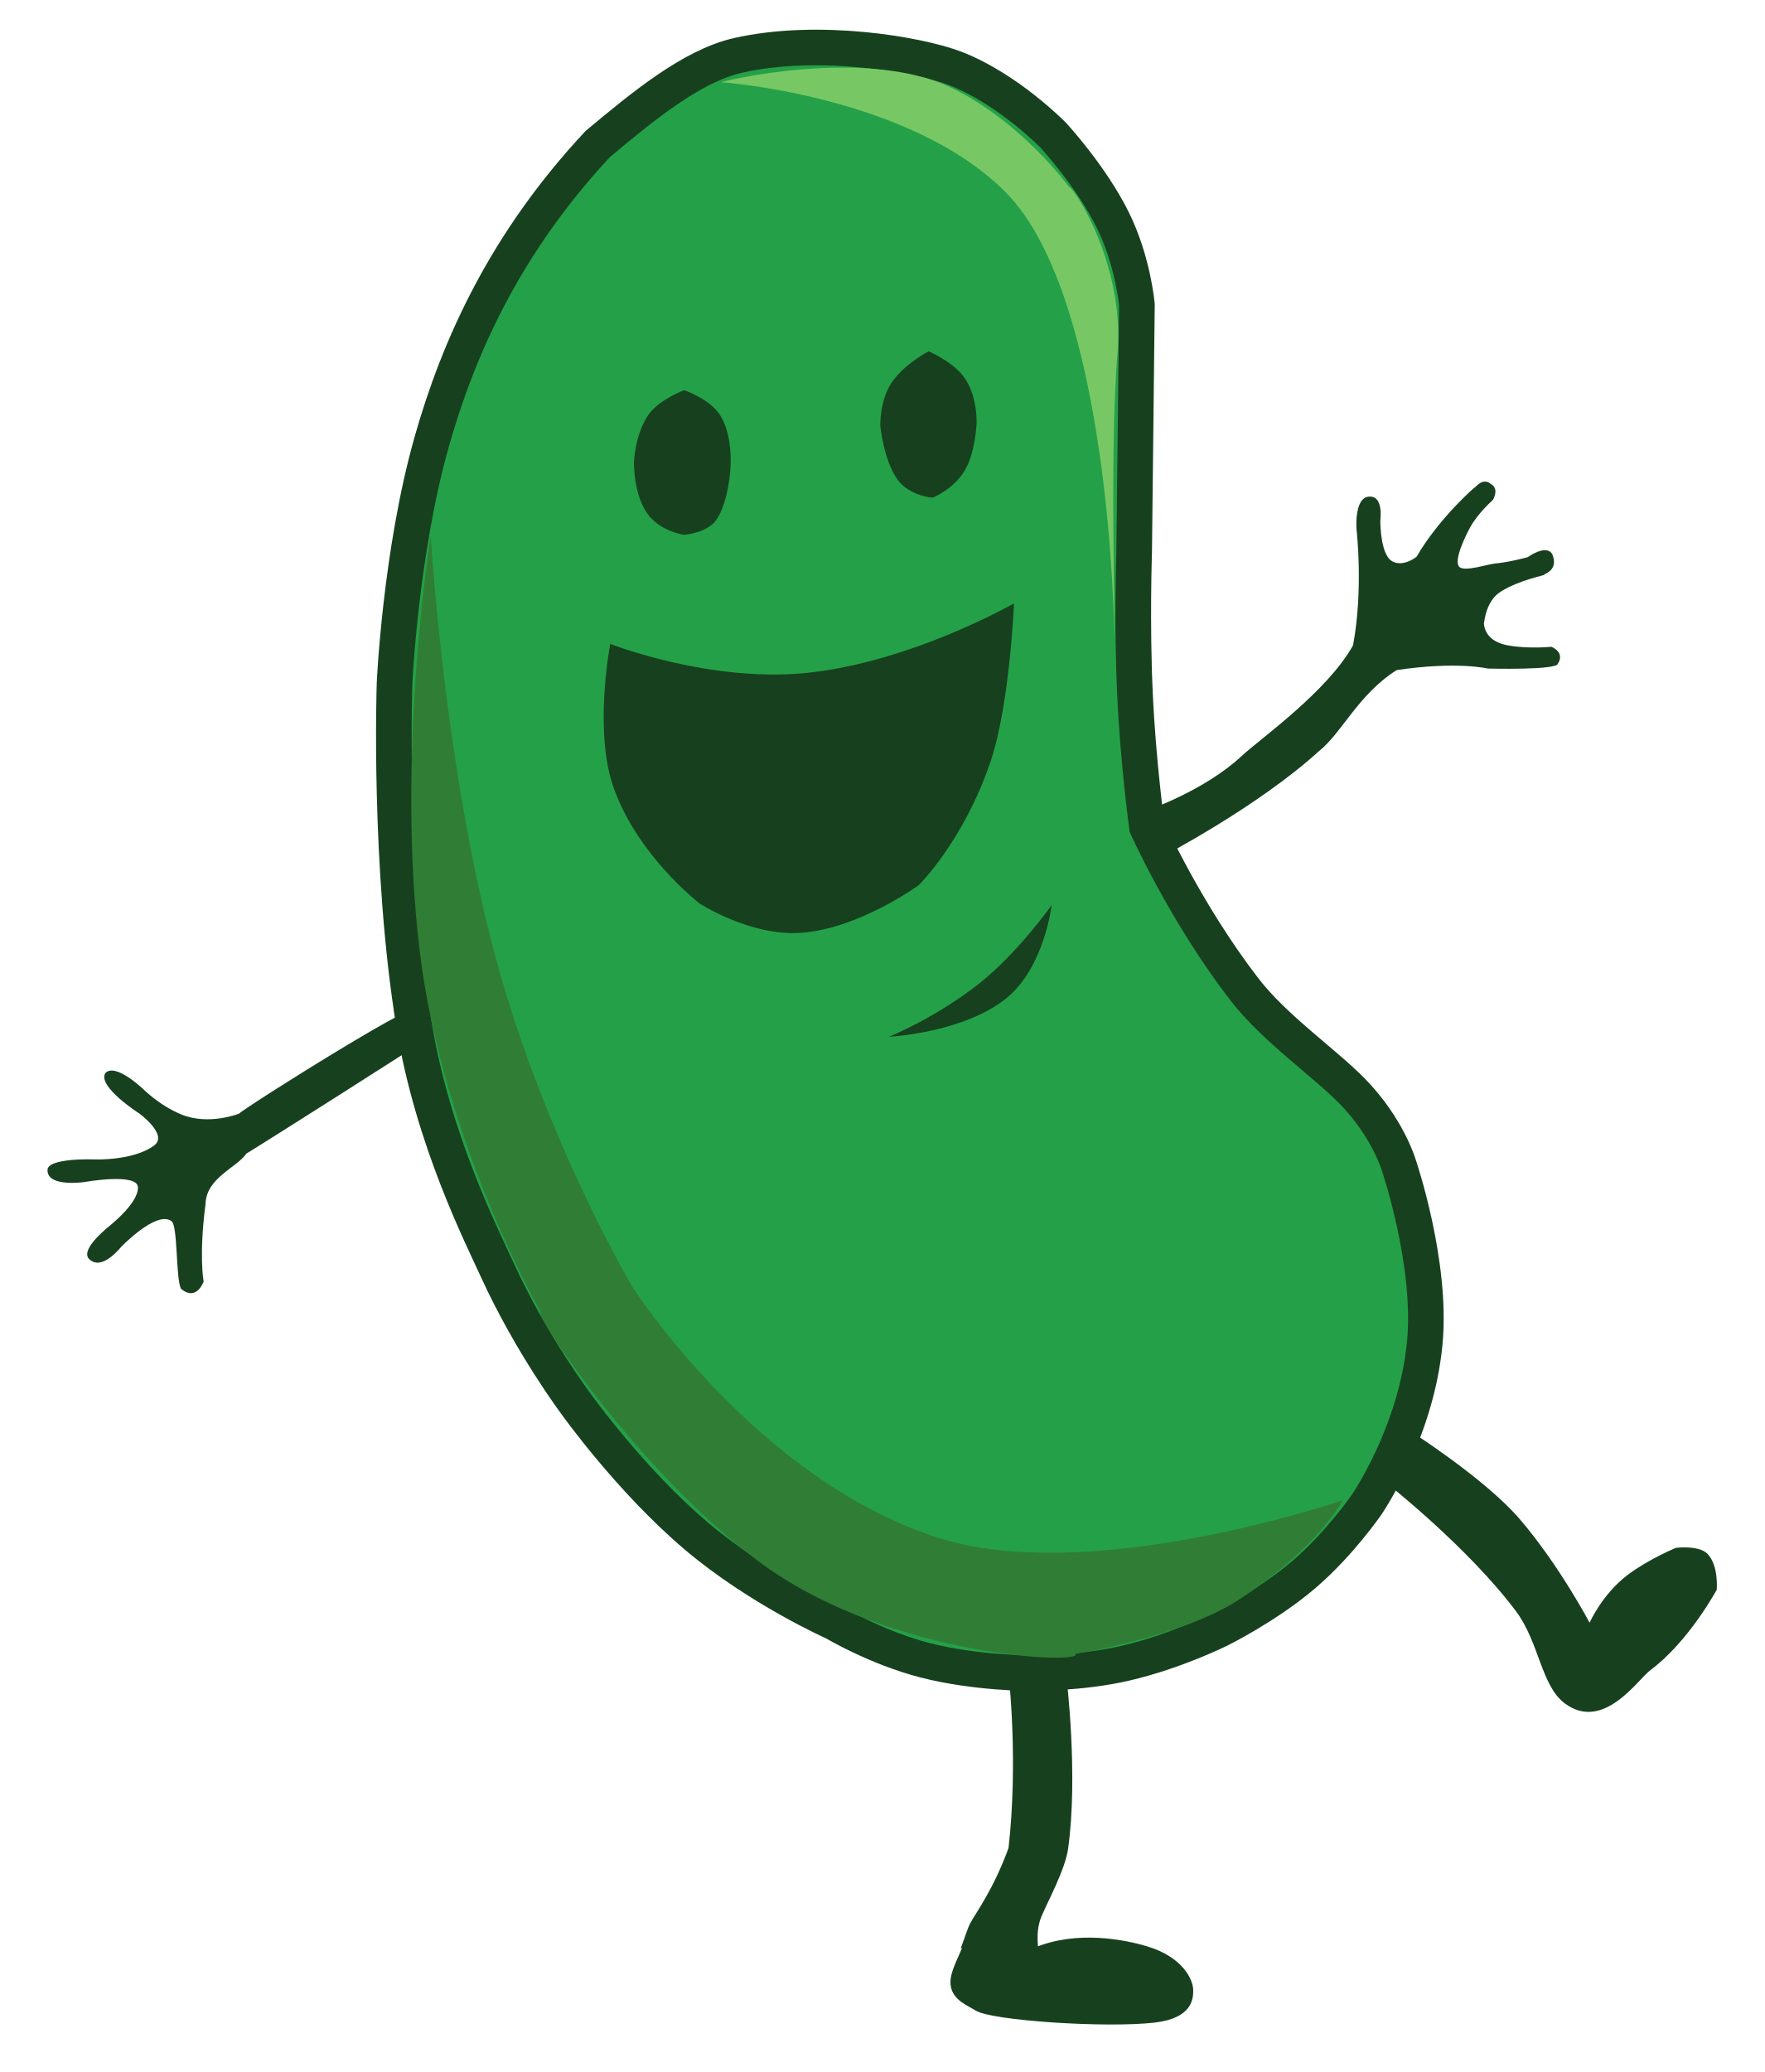
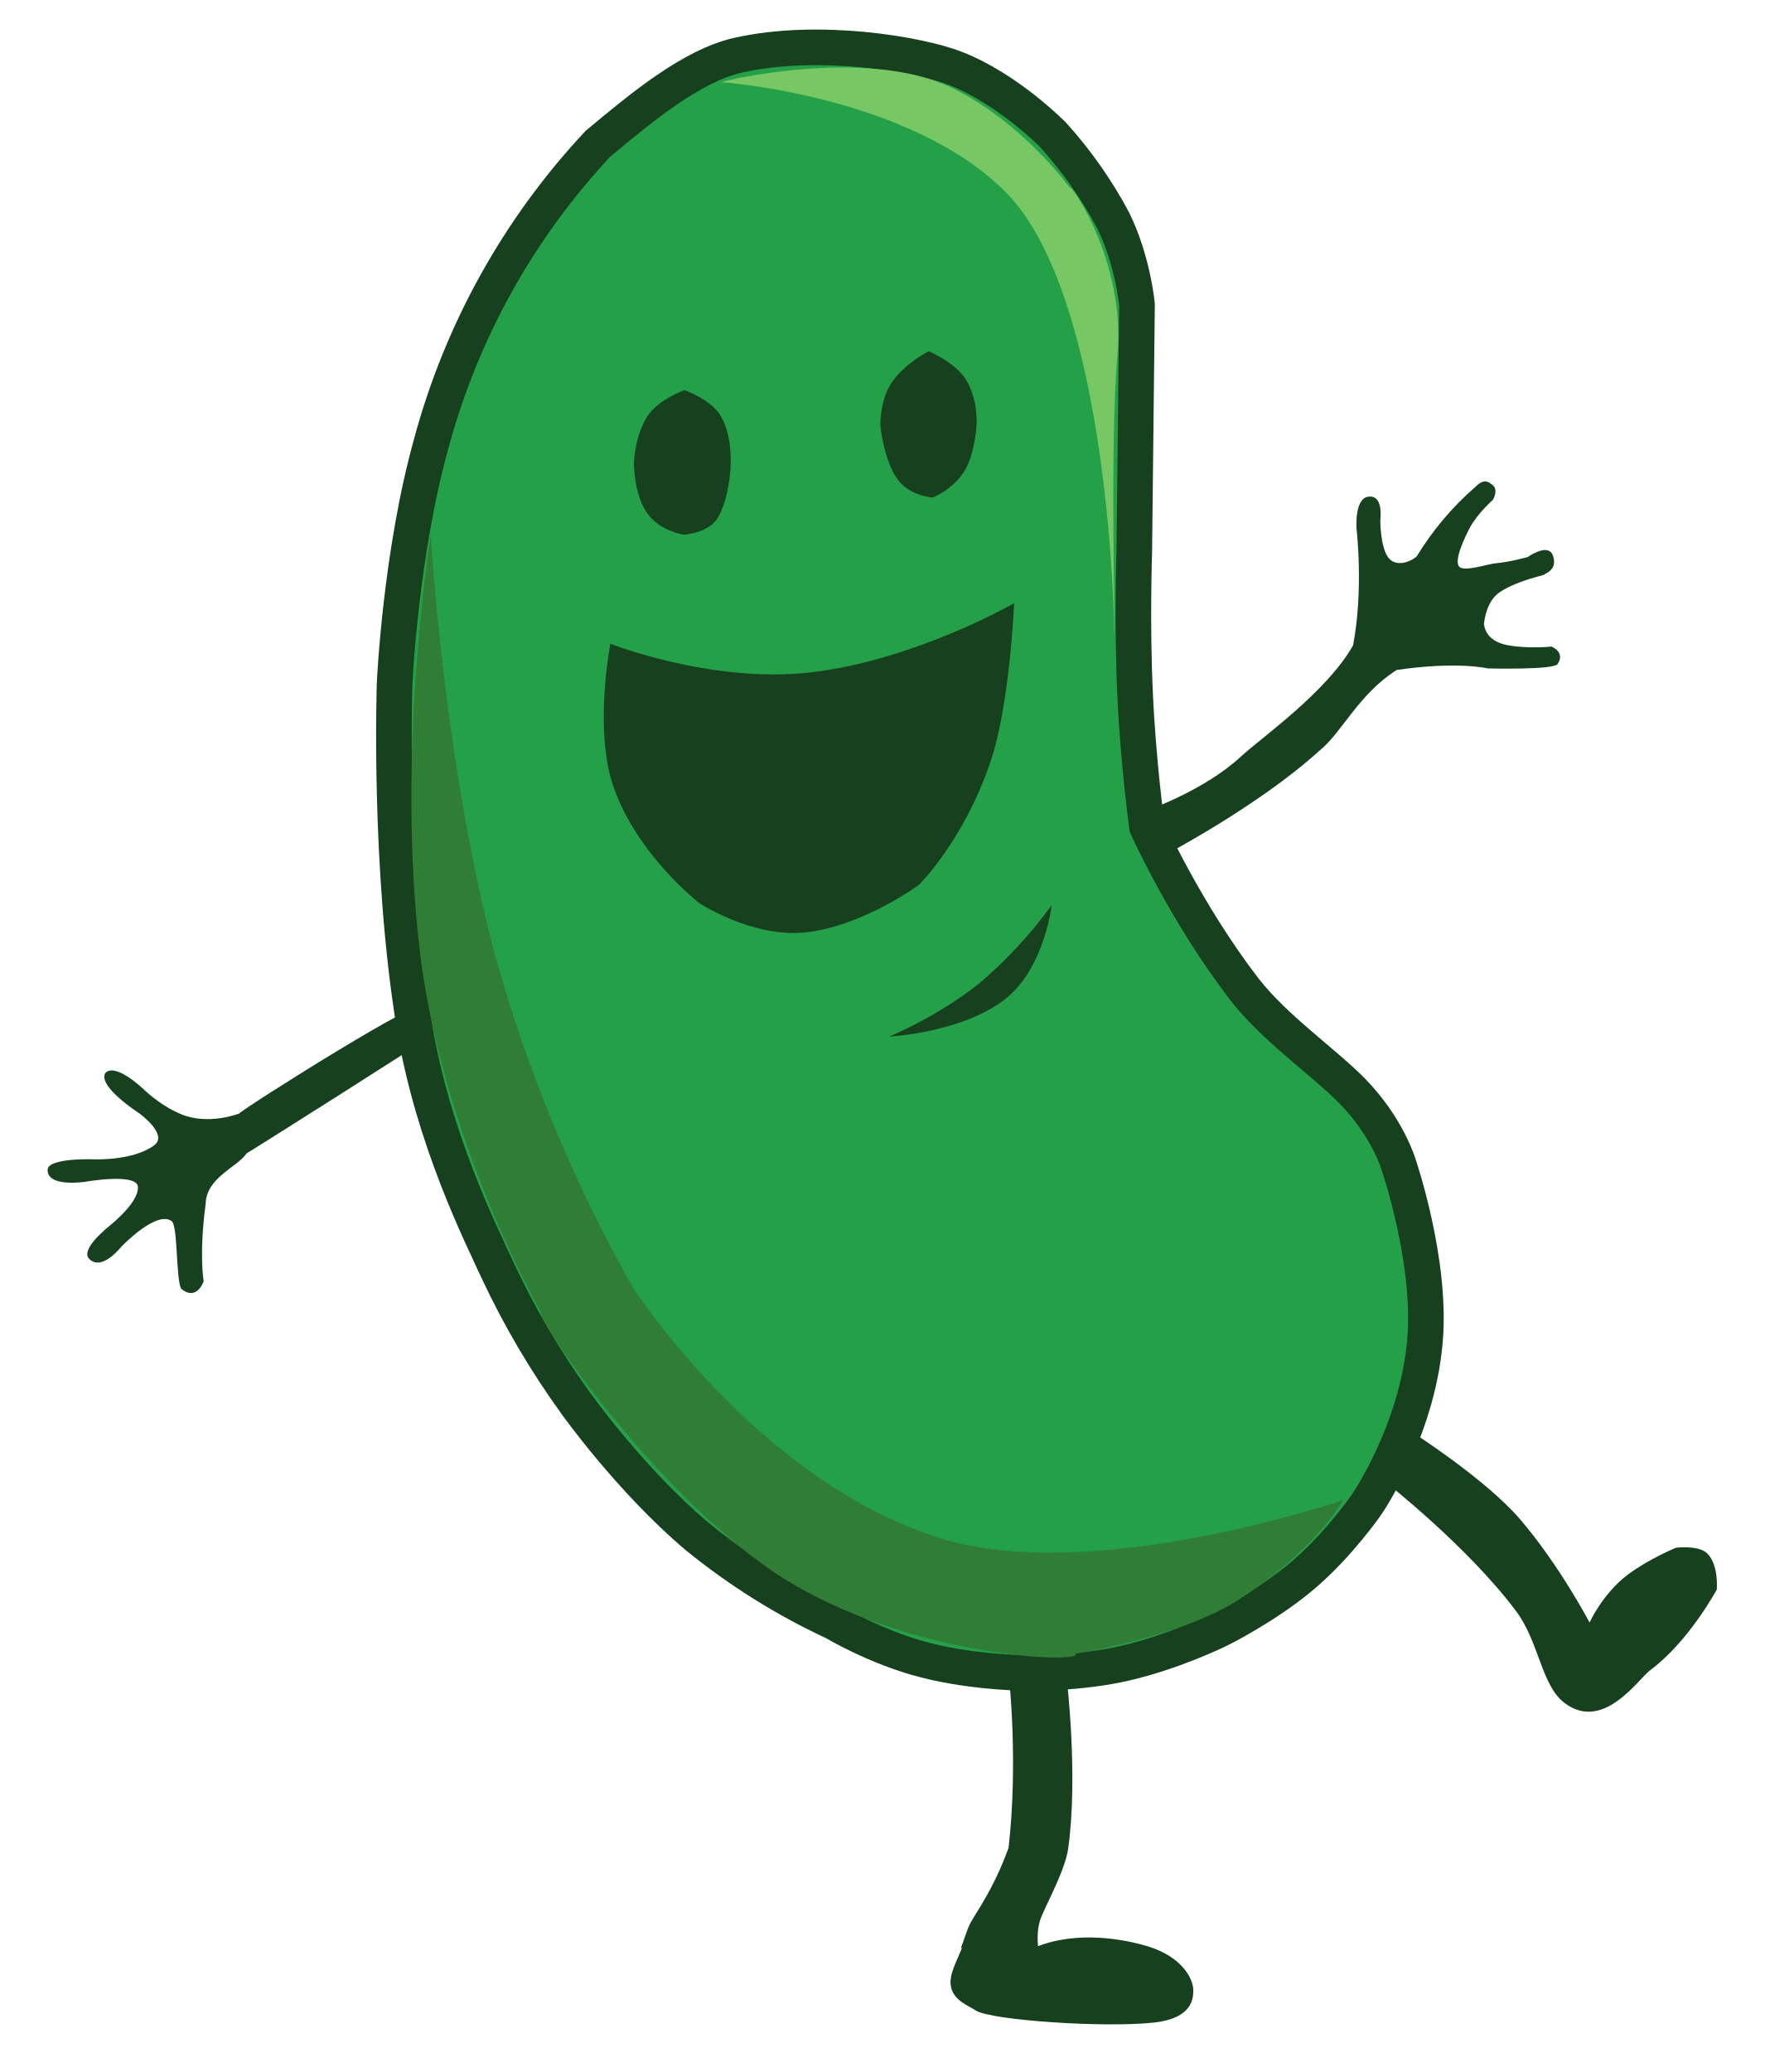
- <svg xmlns="http://www.w3.org/2000/svg" viewBox="6.472 581.426 148.61 174.486">
-   <g transform="matrix(1, 0, 0, 1, -7.944951, 7.944923)">
-     <path d="M 94.884 579.248 C 91.819 578.063 83.365 576.6 76.538 578.157 C 72.693 579.04 68.551 582.44 64.774 585.6 C 57.007 593.914 53.049 602.645 50.76 610.75 C 48.137 620.063 47.649 631.024 47.649 631.024 C 47.649 631.024 47.114 646.397 49.287 659.774 C 50.866 669.435 55 677.564 56.289 680.398 C 59.167 686.688 62.918 691.683 62.918 691.683 C 62.918 691.683 67.479 698.104 73.089 702.853 C 78.349 707.299 84.666 710.11 84.666 710.11 C 84.666 710.11 88.255 712.246 92.33 713.292 C 96.544 714.383 101.248 714.383 101.248 714.383 C 101.248 714.383 105.508 714.406 109.191 713.547 C 113.416 712.571 117.155 710.703 117.155 710.703 C 117.155 710.703 121.057 708.776 124.191 706.116 C 127.234 703.527 129.522 700.194 129.522 700.194 C 129.522 700.194 133.713 694.122 134.422 686.562 C 135.059 679.862 132.228 671.583 132.228 671.583 C 132.228 671.583 131.309 668.437 128.314 665.371 C 125.876 662.898 121.789 660.098 119.244 656.815 C 114.276 650.38 111.023 643.122 111.023 643.122 C 111.023 643.122 110.271 637.631 110.016 631.953 C 109.736 626.042 109.946 619.924 109.946 619.924 C 109.946 619.924 110.177 599.15 110.177 599.15 C 110.177 599.15 109.862 595.481 108.156 592.034 C 106.345 588.351 103.129 584.867 103.129 584.867 C 103.129 584.867 99.32 580.965 94.884 579.248 Z" style="stroke: rgb(23, 65, 30); fill: rgb(36, 161, 72); stroke-width: 3px;" />
-     <path stroke="black" d="M 94.481 580.841 C 87.328 577.421 75.185 580.32 75.185 580.406 C 75.185 580.406 91.063 581.514 99.156 589.707 C 107.962 598.621 108.299 626.866 108.255 626.91 C 108.382 626.918 107.862 611.237 108.543 603.21 C 109.17 595.824 104.876 589.254 104.486 589.257 C 104.486 589.257 100.471 583.702 94.481 580.841 Z" style="fill: rgb(119, 200, 100); stroke-width: 0px;" />
-     <path stroke="black" d="M 49.785 653.712 C 47.728 636.992 50.694 618.608 50.694 618.608 C 50.694 618.608 51.848 638.257 56.213 654.281 C 60.348 669.48 67.692 681.863 67.692 681.863 C 67.692 681.863 77.993 697.974 93.331 702.943 C 106.221 707.136 127.501 699.817 127.501 699.817 C 127.537 699.817 125.363 703.917 118.724 708.219 C 113.941 711.318 105.024 712.756 104.998 712.754 C 105.742 713.669 89.605 713.061 78.833 705.347 C 68.76 698.136 59.493 684.389 59.965 683.995 C 59.965 683.995 51.757 669.713 49.785 653.712 Z" style="stroke-width: 0px; fill: rgb(48, 126, 53);" />
-     <path stroke-width="1" d="M 89.491 605.744 C 90.537 604.142 92.638 603.063 92.638 603.063 C 92.638 603.063 94.822 604.002 95.715 605.383 C 96.818 607.069 96.668 609.24 96.668 609.24 C 96.668 609.24 96.551 611.655 95.668 613.118 C 94.705 614.72 92.964 615.393 92.964 615.393 C 92.964 615.393 91.037 615.266 90.015 613.873 C 88.843 612.258 88.562 609.333 88.562 609.333 C 88.562 609.333 88.495 607.276 89.491 605.744 Z" style="fill: rgb(23, 65, 30);" />
-     <path stroke-width="1" d="M 69.045 608.392 C 69.926 607.127 72.041 606.338 72.041 606.338 C 72.041 606.338 73.956 606.986 74.896 608.195 C 76.207 609.891 75.94 612.942 75.94 612.942 C 75.94 612.942 75.815 615.545 74.838 617.136 C 74.059 618.401 72.017 618.518 72.017 618.518 C 72.017 618.518 70.054 618.25 68.963 616.763 C 67.766 615.126 67.812 612.455 67.812 612.455 C 67.812 612.455 67.859 610.11 69.045 608.392 Z" style="fill: rgb(23, 65, 30);" />
-     <path stroke-width="1" d="M 96.912 656.289 C 100.116 653.758 102.995 649.707 102.995 649.707 C 102.995 649.707 102.405 654.838 99.28 657.463 C 95.692 660.458 89.283 660.795 89.283 660.795 C 89.283 660.795 93.209 659.217 96.912 656.289 Z" style="fill: rgb(23, 65, 30);" />
-     <path stroke-width="1" d="M 66.096 639.801 C 64.4 634.993 65.817 627.702 65.817 627.702 C 65.817 627.702 74.327 631.058 82.652 630.116 C 91.374 629.132 99.826 624.29 99.826 624.29 C 99.826 624.29 99.465 632.834 97.852 637.606 C 95.565 644.353 91.791 648.023 91.814 648.01 C 91.85 647.987 86.903 651.621 82.003 652.027 C 77.649 652.388 73.27 649.532 73.282 649.52 C 73.282 649.498 68.151 645.584 66.096 639.801 Z" style="fill: rgb(23, 65, 30);" />
-     <path d="M 131.167 698.346 C 131.167 698.346 138.016 703.722 142.081 709.134 C 144.066 711.758 144.205 715.415 146.203 716.915 C 149.455 719.364 152.379 714.904 153.412 714.139 C 156.711 711.677 159.01 707.333 159.01 707.369 C 159.01 707.415 159.207 705.347 158.244 704.338 C 157.523 703.584 155.573 703.827 155.573 703.827 C 155.573 703.827 153.263 704.781 151.498 706.115 C 149.361 707.74 148.304 710.132 148.304 710.132 C 148.304 710.132 145.727 705.244 142.394 701.376 C 139.445 697.964 133.21 694.003 133.21 694.003 C 133.21 694.003 131.167 698.346 131.167 698.346 Z" style="stroke-width: 0px; fill: rgb(23, 65, 30);" />
-     <path d="M 101.599 737.481 C 105.126 736.024 109.151 736.808 111.098 737.404 C 113.996 738.29 114.915 740.148 114.92 741.088 C 114.925 741.827 114.817 743.435 111.682 743.806 C 107.525 744.282 97.898 743.632 96.598 742.796 C 95.903 742.354 94.741 741.947 94.51 740.798 C 94.3 739.802 95.001 738.642 95.475 737.451 C 97.618 737.146 99.007 736.644 101.128 736.199 C 101.173 736.922 101.361 737.579 101.599 737.481 Z" style="stroke-width: 0px; fill: rgb(23, 65, 30);" />
-     <path d="M 104.249 714.778 C 104.249 714.778 105.249 723.021 104.378 729.177 C 104.134 730.928 102.649 733.635 102.138 734.867 C 101.706 735.904 101.812 736.897 101.852 737.522 C 99.73 737.966 97.479 737.241 95.337 737.546 C 95.652 736.763 95.869 735.953 96.136 735.445 C 96.658 734.47 98.073 732.636 99.363 729.106 C 100.186 721.862 99.397 714.801 99.397 714.801 L 104.249 714.778 Z" style="stroke-width: 0px; fill: rgb(23, 65, 30);" />
-     <path d="M 111.032 641.728 C 111.032 641.728 115.867 640.07 118.988 637.155 C 120.559 635.692 126.197 631.742 128.378 627.829 C 129.272 623.126 128.67 618.008 128.67 618.008 C 128.67 618.008 128.471 615.302 129.772 615.302 C 130.979 615.243 130.677 617.321 130.677 617.321 C 130.677 617.321 130.665 619.401 131.282 620.352 C 131.816 621.2 132.942 620.98 133.732 620.364 C 135.614 617.124 138.667 614.455 138.667 614.501 C 138.667 614.546 139.316 613.641 139.991 614.244 C 140.733 614.626 140.164 615.581 140.164 615.581 C 140.164 615.581 138.888 616.694 138.225 617.925 C 137.901 618.53 136.771 620.759 137.362 621.247 C 137.838 621.628 139.725 620.99 140.363 620.933 C 141.545 620.828 143.093 620.4 143.093 620.4 C 143.093 620.4 144.646 619.272 145.158 620.143 C 145.727 621.513 144.495 621.781 144.495 621.872 C 144.495 621.954 142.439 622.293 140.824 623.303 C 139.604 624.057 139.447 625.727 139.401 626.017 C 139.517 626.971 140.176 627.608 141.488 627.841 C 143.219 628.142 145.087 627.946 145.087 627.946 C 145.087 627.946 146.262 628.386 145.634 629.374 C 145.54 629.932 139.736 629.781 139.736 629.781 C 139.736 629.781 137.156 629.155 132.06 629.909 C 128.831 631.94 127.413 635.239 125.521 636.726 C 120.352 641.438 112.238 645.654 112.238 645.654 C 112.238 645.654 111.032 641.728 111.032 641.728 Z" style="stroke-width: 0px; fill: rgb(23, 65, 30);" />
-     <path d="M 49.305 658.727 C 51.437 656.433 35.033 666.745 34.557 667.26 C 34.557 667.26 32.003 668.283 29.693 667.333 C 27.765 666.544 26.407 665.115 26.394 665.115 C 26.371 665.115 24.153 662.978 23.293 663.838 C 22.576 664.974 26.151 667.25 26.151 667.25 C 26.151 667.25 28.636 669.061 27.381 669.956 C 25.617 671.245 22.401 671.118 22.401 671.118 C 22.401 671.118 18.373 670.955 18.417 672.034 C 18.429 673.51 21.6 673.011 21.6 673.011 C 21.6 673.011 26.001 672.233 26.035 673.463 C 26.081 674.926 23.293 676.98 23.329 676.98 C 23.353 676.98 21.113 678.771 21.947 679.526 C 23.051 680.569 24.653 678.421 24.677 678.421 C 24.687 678.433 27.615 675.379 28.868 676.321 C 29.403 676.726 29.217 681.104 29.658 682.01 C 30.993 683.122 31.574 681.382 31.574 681.382 C 31.545 681.387 31.175 679.051 31.726 674.908 C 31.764 672.664 34.346 671.833 35.178 670.62 C 35.514 670.449 50.575 660.908 49.676 661.388 C 49.688 661.399 49.305 658.727 49.305 658.727 Z" style="stroke-width: 0px; fill: rgb(23, 65, 30);" />
-   </g>
+ <svg xmlns="http://www.w3.org/2000/svg" viewBox="6.47 581.43 148.61 174.49">
+   <path d="M94.88 579.25c-3.06-1.19-11.51-2.65-18.34-1.1-3.85.89-7.99 4.29-11.77 7.45a59.6 59.6 0 0 0-14.01 25.15c-2.62 9.31-3.11 20.27-3.11 20.27s-.54 15.38 1.64 28.75c1.58 9.66 5.71 17.8 7 20.63a69 69 0 0 0 6.63 11.28s4.56 6.42 10.17 11.17a55 55 0 0 0 11.58 7.26s3.58 2.14 7.66 3.18c4.21 1.1 8.92 1.1 8.92 1.1s4.26.02 7.94-.84c4.23-.98 7.97-2.85 7.97-2.85s3.9-1.92 7.03-4.58c3.04-2.6 5.33-5.93 5.33-5.93s4.2-6.07 4.9-13.63c.64-6.7-2.2-14.98-2.2-14.98s-.91-3.14-3.9-6.2c-2.44-2.48-6.53-5.28-9.08-8.56-4.96-6.44-8.22-13.7-8.22-13.7s-.75-5.49-1-11.17c-.28-5.9-.07-12.03-.07-12.03l.23-20.77s-.32-3.67-2.02-7.12a36 36 0 0 0-5.03-7.16s-3.81-3.9-8.25-5.62Z" style="stroke:#17411e;fill:#24a148;stroke-width:3px" transform="translate(-7.94 7.94)" />
+   <path d="M94.48 580.84c-7.15-3.42-19.3-.52-19.3-.43 0 0 15.88 1.1 23.98 9.3 8.8 8.91 9.14 37.16 9.1 37.2.12 0-.4-15.67.28-23.7.63-7.39-3.66-13.96-4.05-13.95 0 0-4.02-5.56-10-8.42" style="fill:#77c864;stroke-width:0" transform="translate(-7.94 7.94)" />
+   <path d="M49.79 653.71c-2.06-16.72.9-35.1.9-35.1s1.16 19.65 5.52 35.67a125 125 0 0 0 11.48 27.58s10.3 16.11 25.64 21.08c12.9 4.2 34.17-3.12 34.17-3.12.04 0-2.14 4.1-8.78 8.4-4.78 3.1-13.7 4.54-13.72 4.53.74.92-15.4.31-26.17-7.4-10.07-7.21-19.34-20.96-18.86-21.36 0 0-8.21-14.28-10.19-30.28" style="stroke-width:0;fill:#307e35" transform="translate(-7.94 7.94)" />
+   <path d="M89.5 605.74c1.04-1.6 3.14-2.68 3.14-2.68s2.18.94 3.08 2.32c1.1 1.69.95 3.86.95 3.86s-.12 2.41-1 3.88c-.97 1.6-2.7 2.27-2.7 2.27s-1.93-.12-2.95-1.52c-1.18-1.61-1.46-4.54-1.46-4.54s-.06-2.05.93-3.59m-20.44 2.66c.88-1.27 3-2.06 3-2.06s1.9.65 2.85 1.86c1.3 1.7 1.04 4.74 1.04 4.74s-.12 2.6-1.1 4.2c-.78 1.26-2.82 1.38-2.82 1.38s-1.97-.27-3.06-1.76c-1.2-1.63-1.15-4.3-1.15-4.3s.05-2.35 1.23-4.07m27.87 47.9a38 38 0 0 0 6.09-6.58s-.6 5.13-3.72 7.75c-3.59 3-10 3.33-10 3.33s3.93-1.57 7.63-4.5M66.1 639.8c-1.7-4.8-.28-12.1-.28-12.1s8.5 3.36 16.83 2.42c8.72-.99 17.18-5.83 17.18-5.83s-.36 8.54-1.98 13.32c-2.28 6.74-6.06 10.41-6.04 10.4.04-.02-4.9 3.61-9.8 4.02-4.36.36-8.74-2.5-8.73-2.51 0-.02-5.13-3.94-7.18-9.72" style="fill:#17411e" transform="translate(-7.94 7.94)" />
+   <path d="M131.17 698.35s6.85 5.37 10.91 10.78c1.99 2.63 2.13 6.28 4.12 7.78 3.26 2.45 6.18-2 7.21-2.77 3.3-2.46 5.6-6.8 5.6-6.77s.2-2.02-.77-3.03c-.72-.76-2.67-.51-2.67-.51s-2.3.95-4.07 2.28c-2.14 1.63-3.2 4.02-3.2 4.02s-2.57-4.89-5.9-8.75c-2.96-3.42-9.19-7.38-9.19-7.38zm-29.57 39.13c3.53-1.46 7.55-.67 9.5-.08 2.9.89 3.82 2.75 3.82 3.69 0 .74-.1 2.34-3.24 2.72-4.16.47-13.78-.18-15.08-1.01-.7-.45-1.86-.85-2.09-2-.21-1 .5-2.16.96-3.35 2.15-.3 3.54-.8 5.66-1.25.04.72.23 1.38.47 1.28" style="stroke-width:0;fill:#17411e" transform="translate(-7.94 7.94)" />
+   <path d="M104.25 714.78s1 8.24.13 14.4c-.25 1.75-1.73 4.46-2.24 5.69-.43 1.03-.33 2.03-.29 2.65-2.12.45-4.37-.28-6.51.03.31-.79.53-1.6.8-2.1.52-.98 1.93-2.81 3.22-6.34.83-7.25.04-14.3.04-14.3zm6.78-73.05s4.84-1.66 7.96-4.58c1.57-1.46 7.2-5.4 9.39-9.32.9-4.7.29-9.82.29-9.82s-.2-2.7 1.1-2.7c1.2-.07.9 2.01.9 2.01s0 2.08.61 3.03c.54.85 1.66.63 2.45.01a25 25 0 0 1 4.94-5.86c0 .05.65-.86 1.32-.26.74.39.17 1.34.17 1.34s-1.27 1.11-1.94 2.34c-.32.61-1.45 2.84-.86 3.33.48.38 2.36-.26 3-.32 1.18-.1 2.73-.53 2.73-.53s1.56-1.13 2.07-.26c.57 1.37-.66 1.64-.66 1.73 0 .08-2.06.42-3.68 1.43-1.22.76-1.37 2.43-1.42 2.72.12.95.78 1.59 2.09 1.82 1.73.3 3.6.1 3.6.1s1.17.45.54 1.43c-.09.56-5.9.41-5.9.41s-2.57-.62-7.67.13c-3.23 2.03-4.65 5.33-6.54 6.82-5.17 4.7-13.28 8.92-13.28 8.92zm-61.73 17c2.14-2.3-14.27 8.01-14.74 8.53 0 0-2.56 1.02-4.87.07-1.93-.79-3.28-2.22-3.3-2.22s-2.24-2.13-3.1-1.27c-.71 1.13 2.86 3.41 2.86 3.41s2.49 1.81 1.23 2.7c-1.76 1.3-4.98 1.17-4.98 1.17s-4.03-.16-3.98.91c0 1.48 3.18.98 3.18.98s4.4-.78 4.43.45c.05 1.47-2.74 3.52-2.7 3.52.02 0-2.22 1.8-1.38 2.55 1.1 1.04 2.7-1.1 2.73-1.1 0 0 2.93-3.05 4.19-2.1.53.4.35 4.77.79 5.68 1.33 1.11 1.91-.63 1.91-.63-.02 0-.4-2.33.16-6.47.03-2.25 2.62-3.08 3.45-4.29.33-.17 15.4-9.71 14.5-9.23z" style="stroke-width:0;fill:#17411e" transform="translate(-7.94 7.94)" />
</svg>
